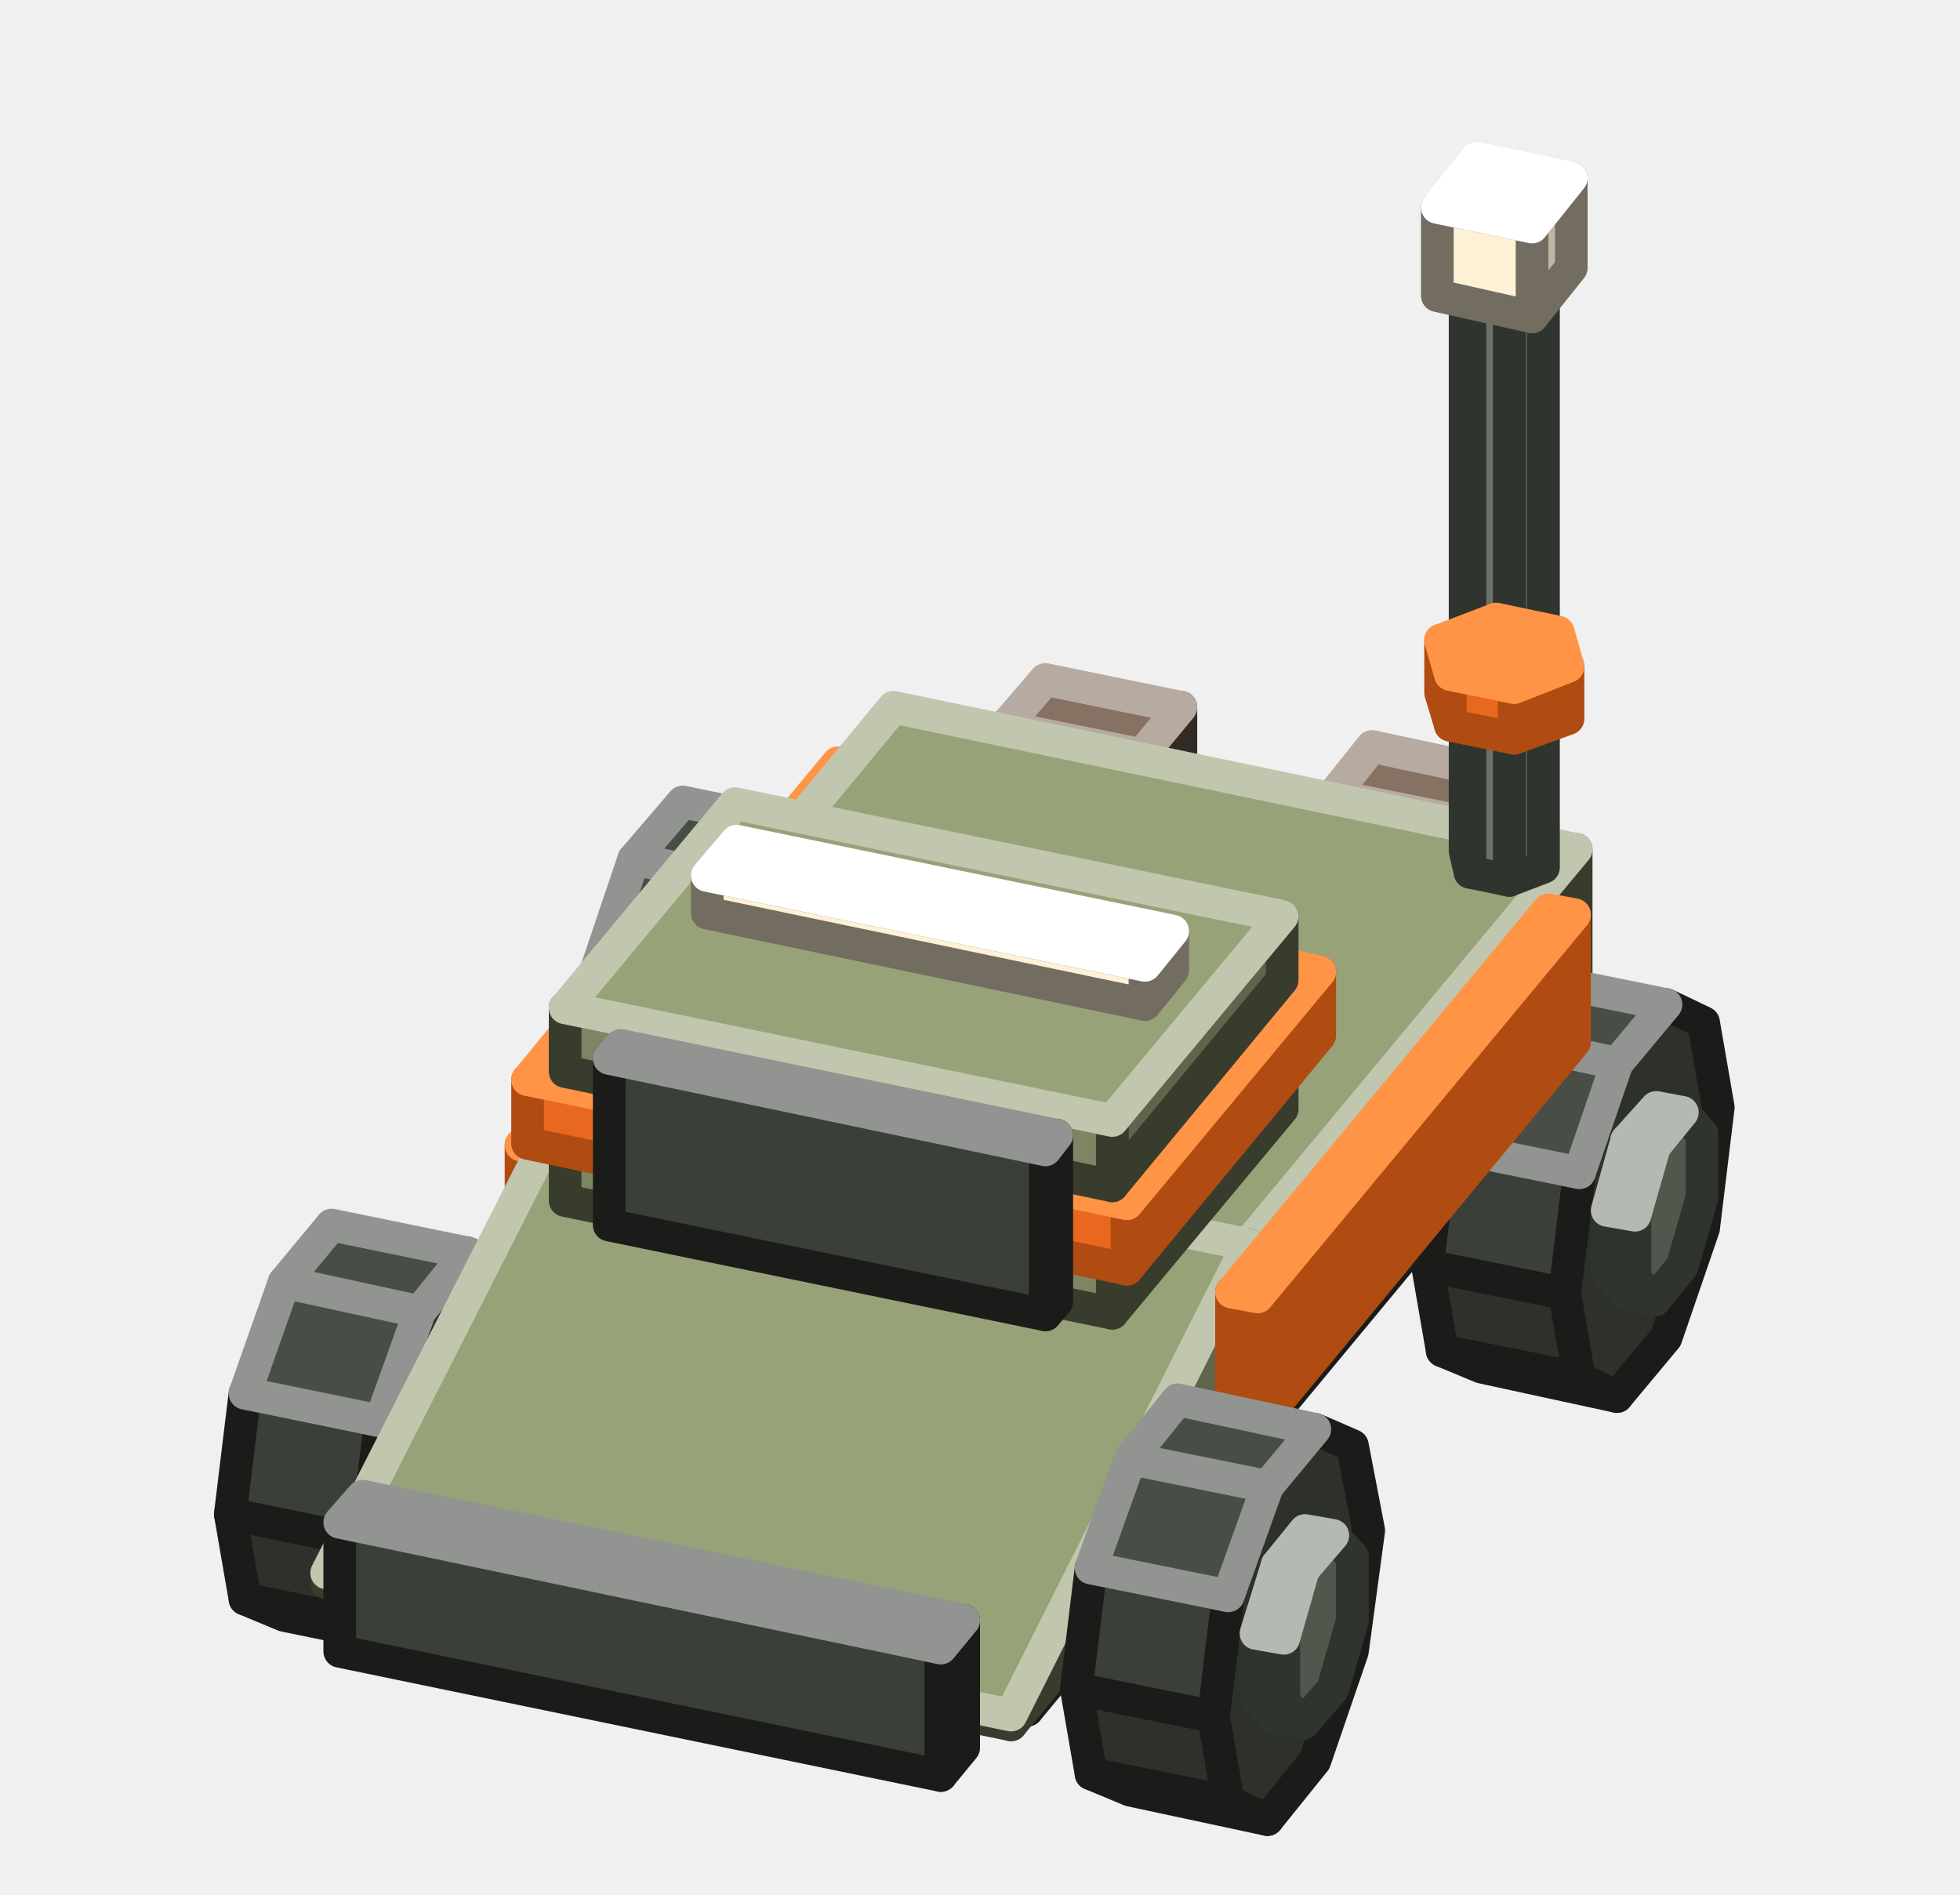
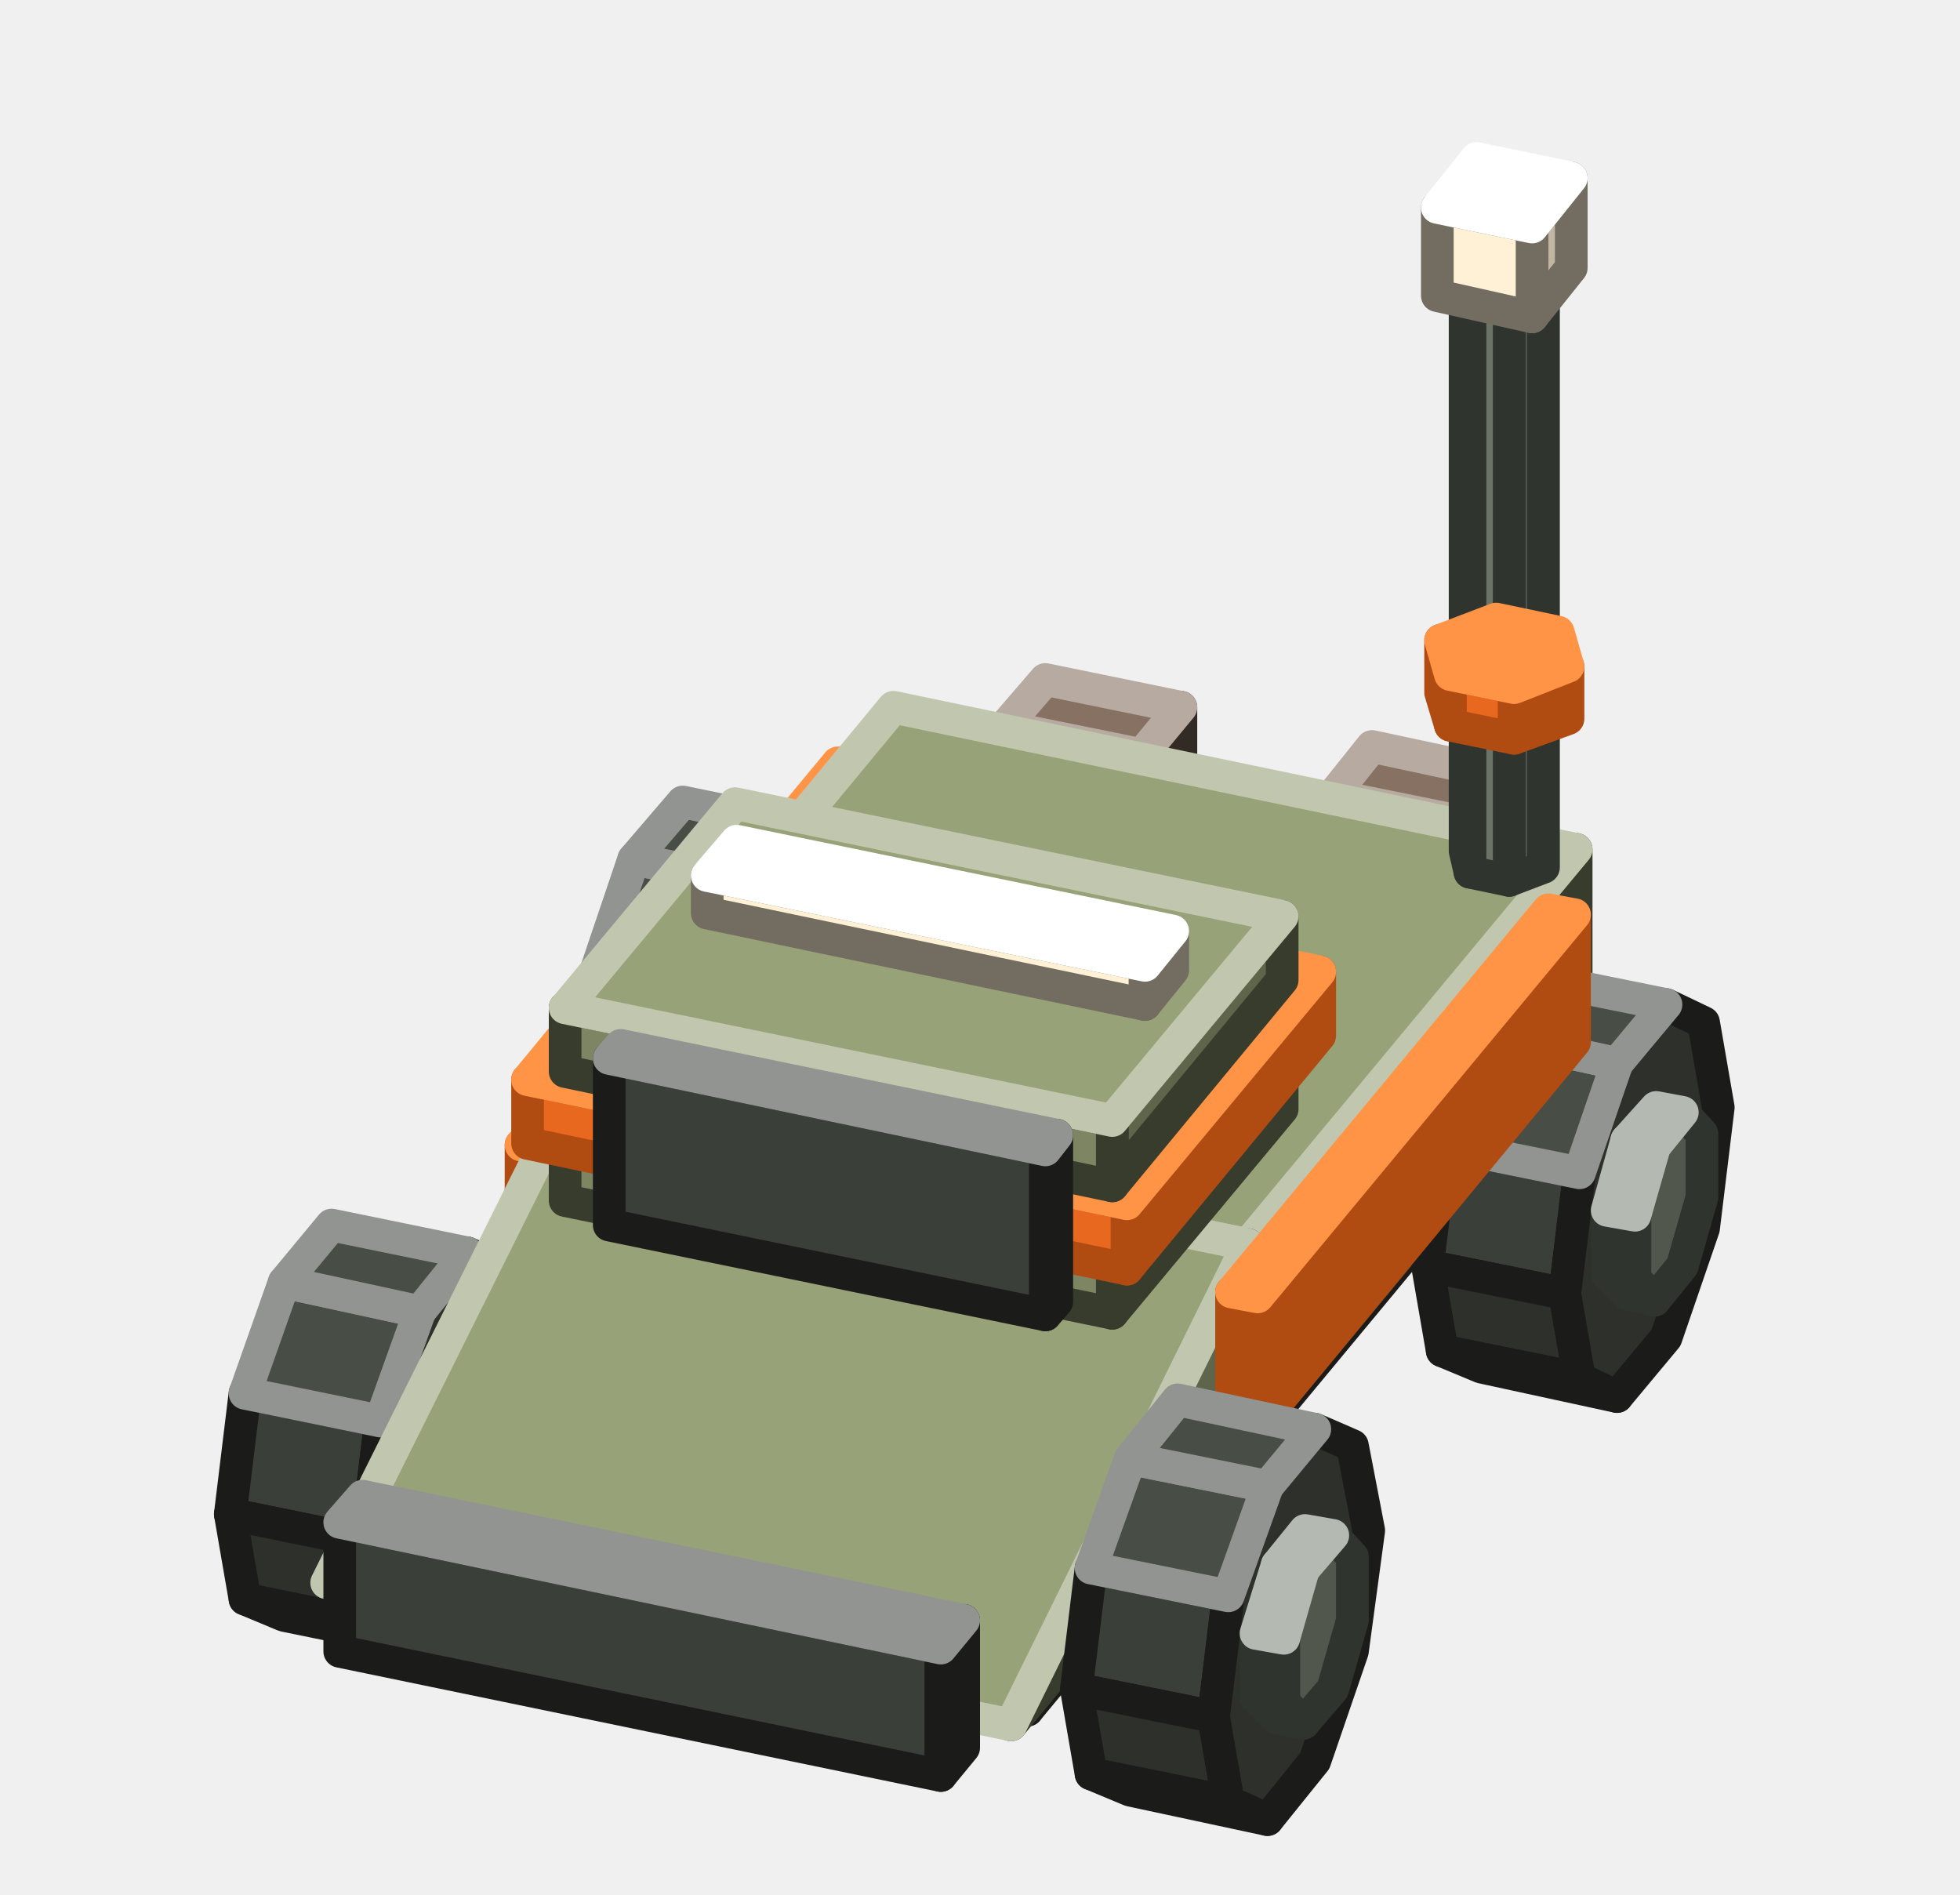
<svg xmlns="http://www.w3.org/2000/svg" width="120" height="116" viewBox="0 0 120 116">
  <g stroke-width="2" stroke-linejoin="round">
    <polygon points="72.3,54.3 69.9,57.2 69.9,46.2 72.3,43.3" fill="#53463C" stroke="#322A24" />
    <polygon points="69.9,57.2 61.5,55.5 61.5,44.5 69.9,46.2" fill="#6E5D50" stroke="#322A24" />
    <polygon points="61.5,44.5 64,41.6 72.3,43.3 69.9,46.2" fill="#867162" stroke="#B6AAA1" />
    <polygon points="38.2,61.6 38.2,65.5 36.5,65.1 36.5,61.2" fill="#6B7366" stroke="#30342E" />
    <polygon points="38.2,65.5 39.4,66.8 37.8,66.4 36.5,65.1" fill="#51574D" stroke="#30342E" />
    <polygon points="39.4,57.4 38.2,61.6 38.2,65.5 39.4,66.8 41.1,64.7 42.4,60.5 42.4,56.6 41.1,55.3" fill="#51574D" stroke="#30342E" />
    <polygon points="39.4,57.4 38.2,61.6 36.5,61.2 37.8,57" fill="#828C7C" stroke="#B4BAB1" />
    <polygon points="41.1,55.3 39.4,57.4 37.8,57 39.5,54.9" fill="#828C7C" stroke="#B4BAB1" />
    <polygon points="44.8,61.1 43.9,68.5 35.6,66.7 36.5,59.4" fill="#3B3F39" stroke="#1B1C1A" />
    <polygon points="43.9,68.5 44.8,73.7 36.5,72 35.6,66.7" fill="#2D302B" stroke="#1B1C1A" />
    <polygon points="44.8,73.7 47.2,74.7 38.8,73 36.5,72" fill="#2D302B" stroke="#1B1C1A" />
    <polygon points="47.2,54.3 44.8,61.1 43.9,68.5 44.8,73.7 47.2,74.7 50.1,71.2 52.5,64.4 53.4,57 52.5,51.8 50.1,50.8" fill="#2D302B" stroke="#1B1C1A" />
    <polygon points="47.2,54.3 44.8,61.1 36.5,59.4 38.8,52.6" fill="#484D46" stroke="#919490" />
    <polygon points="50.1,50.8 47.2,54.3 38.8,52.6 41.8,49.1" fill="#484D46" stroke="#919490" />
    <polygon points="92.4,58.5 90,61.4 90,50.4 92.4,47.5" fill="#53463C" stroke="#322A24" />
    <polygon points="90,61.4 81.6,59.6 81.6,48.7 90,50.4" fill="#6E5D50" stroke="#322A24" />
    <polygon points="81.6,48.7 84,45.7 92.4,47.5 90,50.4" fill="#867162" stroke="#B6AAA1" />
    <polygon points="52.9,54.8 33.6,78.3 33.6,70.4 52.9,47" fill="#B04B12" stroke="#B04B12" />
    <polygon points="33.6,78.3 31.9,77.9 31.9,70.1 33.6,70.4" fill="#E8681F" stroke="#B04B12" />
    <polygon points="31.9,70.1 51.3,46.7 52.9,47 33.6,70.4" fill="#FF9446" stroke="#FF9446" />
    <polygon points="16.7,87.5 16.7,91.4 15.1,91.1 15.1,87.2" fill="#6B7366" stroke="#30342E" />
    <polygon points="16.7,91.4 18,92.7 16.3,92.4 15.1,91.1" fill="#51574D" stroke="#30342E" />
    <polygon points="18,83.3 16.7,87.5 16.7,91.4 18,92.7 19.7,90.6 20.9,86.4 20.9,82.5 19.7,81.2" fill="#51574D" stroke="#30342E" />
    <polygon points="18,83.3 16.7,87.5 15.1,87.2 16.3,82.9" fill="#828C7C" stroke="#B4BAB1" />
    <polygon points="19.7,81.2 18,83.3 16.3,82.9 18,80.9" fill="#828C7C" stroke="#B4BAB1" />
    <polygon points="23.3,87 22.4,94.4 14.1,92.7 15,85.3" fill="#3B3F39" stroke="#1B1C1A" />
    <polygon points="22.4,94.4 23.3,99.6 15,97.9 14.1,92.7" fill="#2D302B" stroke="#1B1C1A" />
    <polygon points="23.3,99.6 25.7,100.6 17.4,98.9 15,97.9" fill="#2D302B" stroke="#1B1C1A" />
    <polygon points="25.7,80.3 23.3,87 22.4,94.4 23.3,99.6 25.7,100.6 28.6,97.1 31,90.4 31.9,83 31,77.8 28.6,76.7" fill="#2D302B" stroke="#1B1C1A" />
    <polygon points="25.7,80.3 23.3,87 15,85.3 17.4,78.5" fill="#484D46" stroke="#919490" />
    <polygon points="28.6,76.7 25.7,80.3 17.4,78.5 20.3,75" fill="#484D46" stroke="#919490" />
    <polygon points="90.6,71.3 62.9,104.7 62.9,98.4 90.6,65" fill="#2D302B" stroke="#1B1C1A" />
    <polygon points="62.9,104.7 29.4,97.8 29.4,91.5 62.9,98.4" fill="#3B3F39" stroke="#1B1C1A" />
    <polygon points="29.4,91.5 57.1,58.1 90.6,65 62.9,98.4" fill="#484D46" stroke="#919490" />
    <polygon points="96.5,63.8 76.4,88 76.4,76.2 96.5,52" fill="#5F654A" stroke="#383C2C" />
    <polygon points="76.4,88 34.6,79.3 34.6,67.6 76.4,76.2" fill="#7D8562" stroke="#383C2C" />
    <polygon points="34.6,67.6 54.7,43.3 96.5,52 76.4,76.2" fill="#98A278" stroke="#C1C7AE" />
    <polygon points="96.7,71.8 95.8,79.2 87.4,77.5 88.3,70.1" fill="#3B3F39" stroke="#1B1C1A" />
    <polygon points="95.8,79.2 96.7,84.4 88.3,82.7 87.4,77.5" fill="#2D302B" stroke="#1B1C1A" />
    <polygon points="96.7,84.4 99,85.5 90.7,83.7 88.3,82.7" fill="#2D302B" stroke="#1B1C1A" />
    <polygon points="99,65.1 96.7,71.8 95.8,79.2 96.7,84.4 99,85.5 102,81.9 104.3,75.2 105.2,67.8 104.3,62.6 102,61.5" fill="#2D302B" stroke="#1B1C1A" />
    <polygon points="99,65.1 96.7,71.8 88.3,70.1 90.7,63.3" fill="#484D46" stroke="#919490" />
    <polygon points="102,61.5 99,65.1 90.7,63.3 93.6,59.8" fill="#484D46" stroke="#919490" />
    <polygon points="90,53.4 89.7,52.1 89.7,16.8 90,18.1" fill="#6B7366" stroke="#30342E" />
    <polygon points="94.5,53.1 92.4,53.9 92.4,18.6 94.5,17.8" fill="#51574D" stroke="#30342E" />
    <polygon points="92.4,53.9 90,53.4 90,18.1 92.4,18.6" fill="#6B7366" stroke="#30342E" />
    <polygon points="90,18.1 89.7,16.8 91.8,16 94.2,16.5 94.5,17.8 92.4,18.6" fill="#828C7C" stroke="#B4BAB1" />
-     <polygon points="76.4,88 61.9,105.6 61.9,105 76.4,76.2" fill="#5F654A" stroke="#383C2C" />
-     <polygon points="61.9,105.6 20,96.9 20,96.3 61.9,105" fill="#7D8562" stroke="#383C2C" />
-     <polygon points="20,96.3 34.6,67.6 76.4,76.2 61.9,105" fill="#98A278" stroke="#C1C7AE" />
+     <polygon points="76.4,88 61.9,105.6 76.4,76.2" fill="#5F654A" stroke="#383C2C" />
+     <polygon points="20,96.9 34.6,67.6 76.4,76.2 61.9,105.6" fill="#98A278" stroke="#C1C7AE" />
    <polygon points="96.4,63.8 77,87.3 77,79.4 96.4,56" fill="#B04B12" stroke="#B04B12" />
    <polygon points="77,87.3 75.4,86.9 75.4,79.1 77,79.4" fill="#E8681F" stroke="#B04B12" />
    <polygon points="75.4,79.1 94.8,55.7 96.4,56 77,79.4" fill="#FF9446" stroke="#FF9446" />
    <polygon points="100.1,74.4 100.1,78.3 98.4,78 98.4,74.1" fill="#6B7366" stroke="#30342E" />
    <polygon points="100.1,78.3 101.3,79.6 99.6,79.2 98.4,78" fill="#51574D" stroke="#30342E" />
    <polygon points="101.3,70.2 100.1,74.4 100.1,78.3 101.3,79.6 103,77.5 104.2,73.3 104.2,69.4 103,68.1" fill="#51574D" stroke="#30342E" />
    <polygon points="101.3,70.2 100.1,74.4 98.4,74.1 99.6,69.8" fill="#828C7C" stroke="#B4BAB1" />
    <polygon points="103,68.1 101.3,70.2 99.6,69.8 101.4,67.8" fill="#828C7C" stroke="#B4BAB1" />
    <polygon points="88.8,44.4 88.2,42.4 88.2,39.2 88.8,41.3" fill="#E8681F" stroke="#B04B12" />
    <polygon points="96,44 92.7,45.2 92.7,42.1 96,40.8" fill="#B04B12" stroke="#B04B12" />
    <polygon points="92.7,45.2 88.8,44.4 88.8,41.3 92.7,42.1" fill="#E8681F" stroke="#B04B12" />
    <polygon points="88.8,41.3 88.2,39.2 91.6,37.9 95.4,38.7 96,40.8 92.7,42.1" fill="#FF9446" stroke="#FF9446" />
    <polygon points="96.2,16.4 93.8,19.4 93.8,13.9 96.2,10.9" fill="#C1B6A2" stroke="#736C60" />
    <polygon points="93.8,19.4 88,18.1 88,12.7 93.8,13.9" fill="#FFF1D6" stroke="#736C60" />
    <polygon points="88,12.7 90.4,9.7 96.2,10.9 93.8,13.9" fill="#FFFFFF" stroke="#FFFFFF" />
    <polygon points="78.5,67.9 68.1,80.4 68.1,76.5 78.5,63.9" fill="#5F654A" stroke="#383C2C" />
    <polygon points="68.1,80.4 34.6,73.5 34.6,69.6 68.1,76.5" fill="#7D8562" stroke="#383C2C" />
    <polygon points="34.6,69.6 45,57 78.5,63.9 68.1,76.5" fill="#98A278" stroke="#C1C7AE" />
    <polygon points="80.8,63.4 69,77.7 69,73.7 80.8,59.5" fill="#B04B12" stroke="#B04B12" />
    <polygon points="69,77.7 32.3,70 32.3,66.1 69,73.7" fill="#E8681F" stroke="#B04B12" />
    <polygon points="32.3,66.1 44,51.9 80.8,59.5 69,73.7" fill="#FF9446" stroke="#FF9446" />
    <polygon points="78.5,60 68.1,72.6 68.1,68.6 78.5,56.1" fill="#5F654A" stroke="#383C2C" />
    <polygon points="68.1,72.6 34.6,65.6 34.6,61.7 68.1,68.6" fill="#7D8562" stroke="#383C2C" />
    <polygon points="34.6,61.7 45,49.2 78.5,56.1 68.1,68.6" fill="#98A278" stroke="#C1C7AE" />
    <polygon points="71.8,59.4 70.1,61.5 70.1,59.1 71.8,57" fill="#C1B6A2" stroke="#736C60" />
    <polygon points="70.1,61.5 43.3,55.9 43.3,53.6 70.1,59.1" fill="#FFF1D6" stroke="#736C60" />
    <polygon points="43.3,53.6 45.1,51.5 71.8,57 70.1,59.1" fill="#FFFFFF" stroke="#FFFFFF" />
    <polygon points="64.7,79.7 64,80.5 64,70.4 64.7,69.5" fill="#2D302B" stroke="#1B1C1A" />
    <polygon points="64,80.5 37.3,75 37.3,64.8 64,70.4" fill="#3B3F39" stroke="#1B1C1A" />
    <polygon points="37.3,64.8 38,64 64.7,69.5 64,70.4" fill="#484D46" stroke="#919490" />
    <polygon points="75.2,97.7 74.3,105.1 65.9,103.4 66.8,96" fill="#3B3F39" stroke="#1B1C1A" />
    <polygon points="74.3,105.1 75.2,110.3 66.8,108.6 65.9,103.4" fill="#2D302B" stroke="#1B1C1A" />
    <polygon points="75.2,110.3 77.6,111.4 69.2,109.6 66.8,108.6" fill="#2D302B" stroke="#1B1C1A" />
    <polygon points="77.6,91 75.2,97.7 74.3,105.1 75.2,110.3 77.6,111.4 80.5,107.8 82.8,101.1 83.8,93.7 82.8,88.5 80.5,87.5" fill="#2D302B" stroke="#1B1C1A" />
    <polygon points="77.6,91 75.2,97.7 66.8,96 69.2,89.3" fill="#484D46" stroke="#919490" />
    <polygon points="80.5,87.5 77.6,91 69.2,89.3 72.1,85.7" fill="#484D46" stroke="#919490" />
    <polygon points="78.6,100.3 78.6,104.2 76.9,103.9 76.9,100" fill="#6B7366" stroke="#30342E" />
    <polygon points="78.6,104.2 79.8,105.5 78.2,105.2 76.9,103.9" fill="#51574D" stroke="#30342E" />
    <polygon points="79.8,96.1 78.6,100.3 78.6,104.2 79.8,105.5 81.6,103.4 82.8,99.2 82.8,95.3 81.6,94" fill="#51574D" stroke="#30342E" />
    <polygon points="79.8,96.1 78.6,100.3 76.9,100 78.2,95.8" fill="#828C7C" stroke="#B4BAB1" />
    <polygon points="81.6,94 79.8,96.1 78.2,95.8 79.9,93.7" fill="#828C7C" stroke="#B4BAB1" />
    <polygon points="59,107 57.6,108.7 57.6,100.9 59,99.2" fill="#2D302B" stroke="#1B1C1A" />
    <polygon points="57.6,108.7 20.8,101.1 20.8,93.2 57.6,100.9" fill="#3B3F39" stroke="#1B1C1A" />
    <polygon points="20.8,93.2 22.2,91.6 59,99.2 57.6,100.9" fill="#484D46" stroke="#919490" />
  </g>
</svg>
